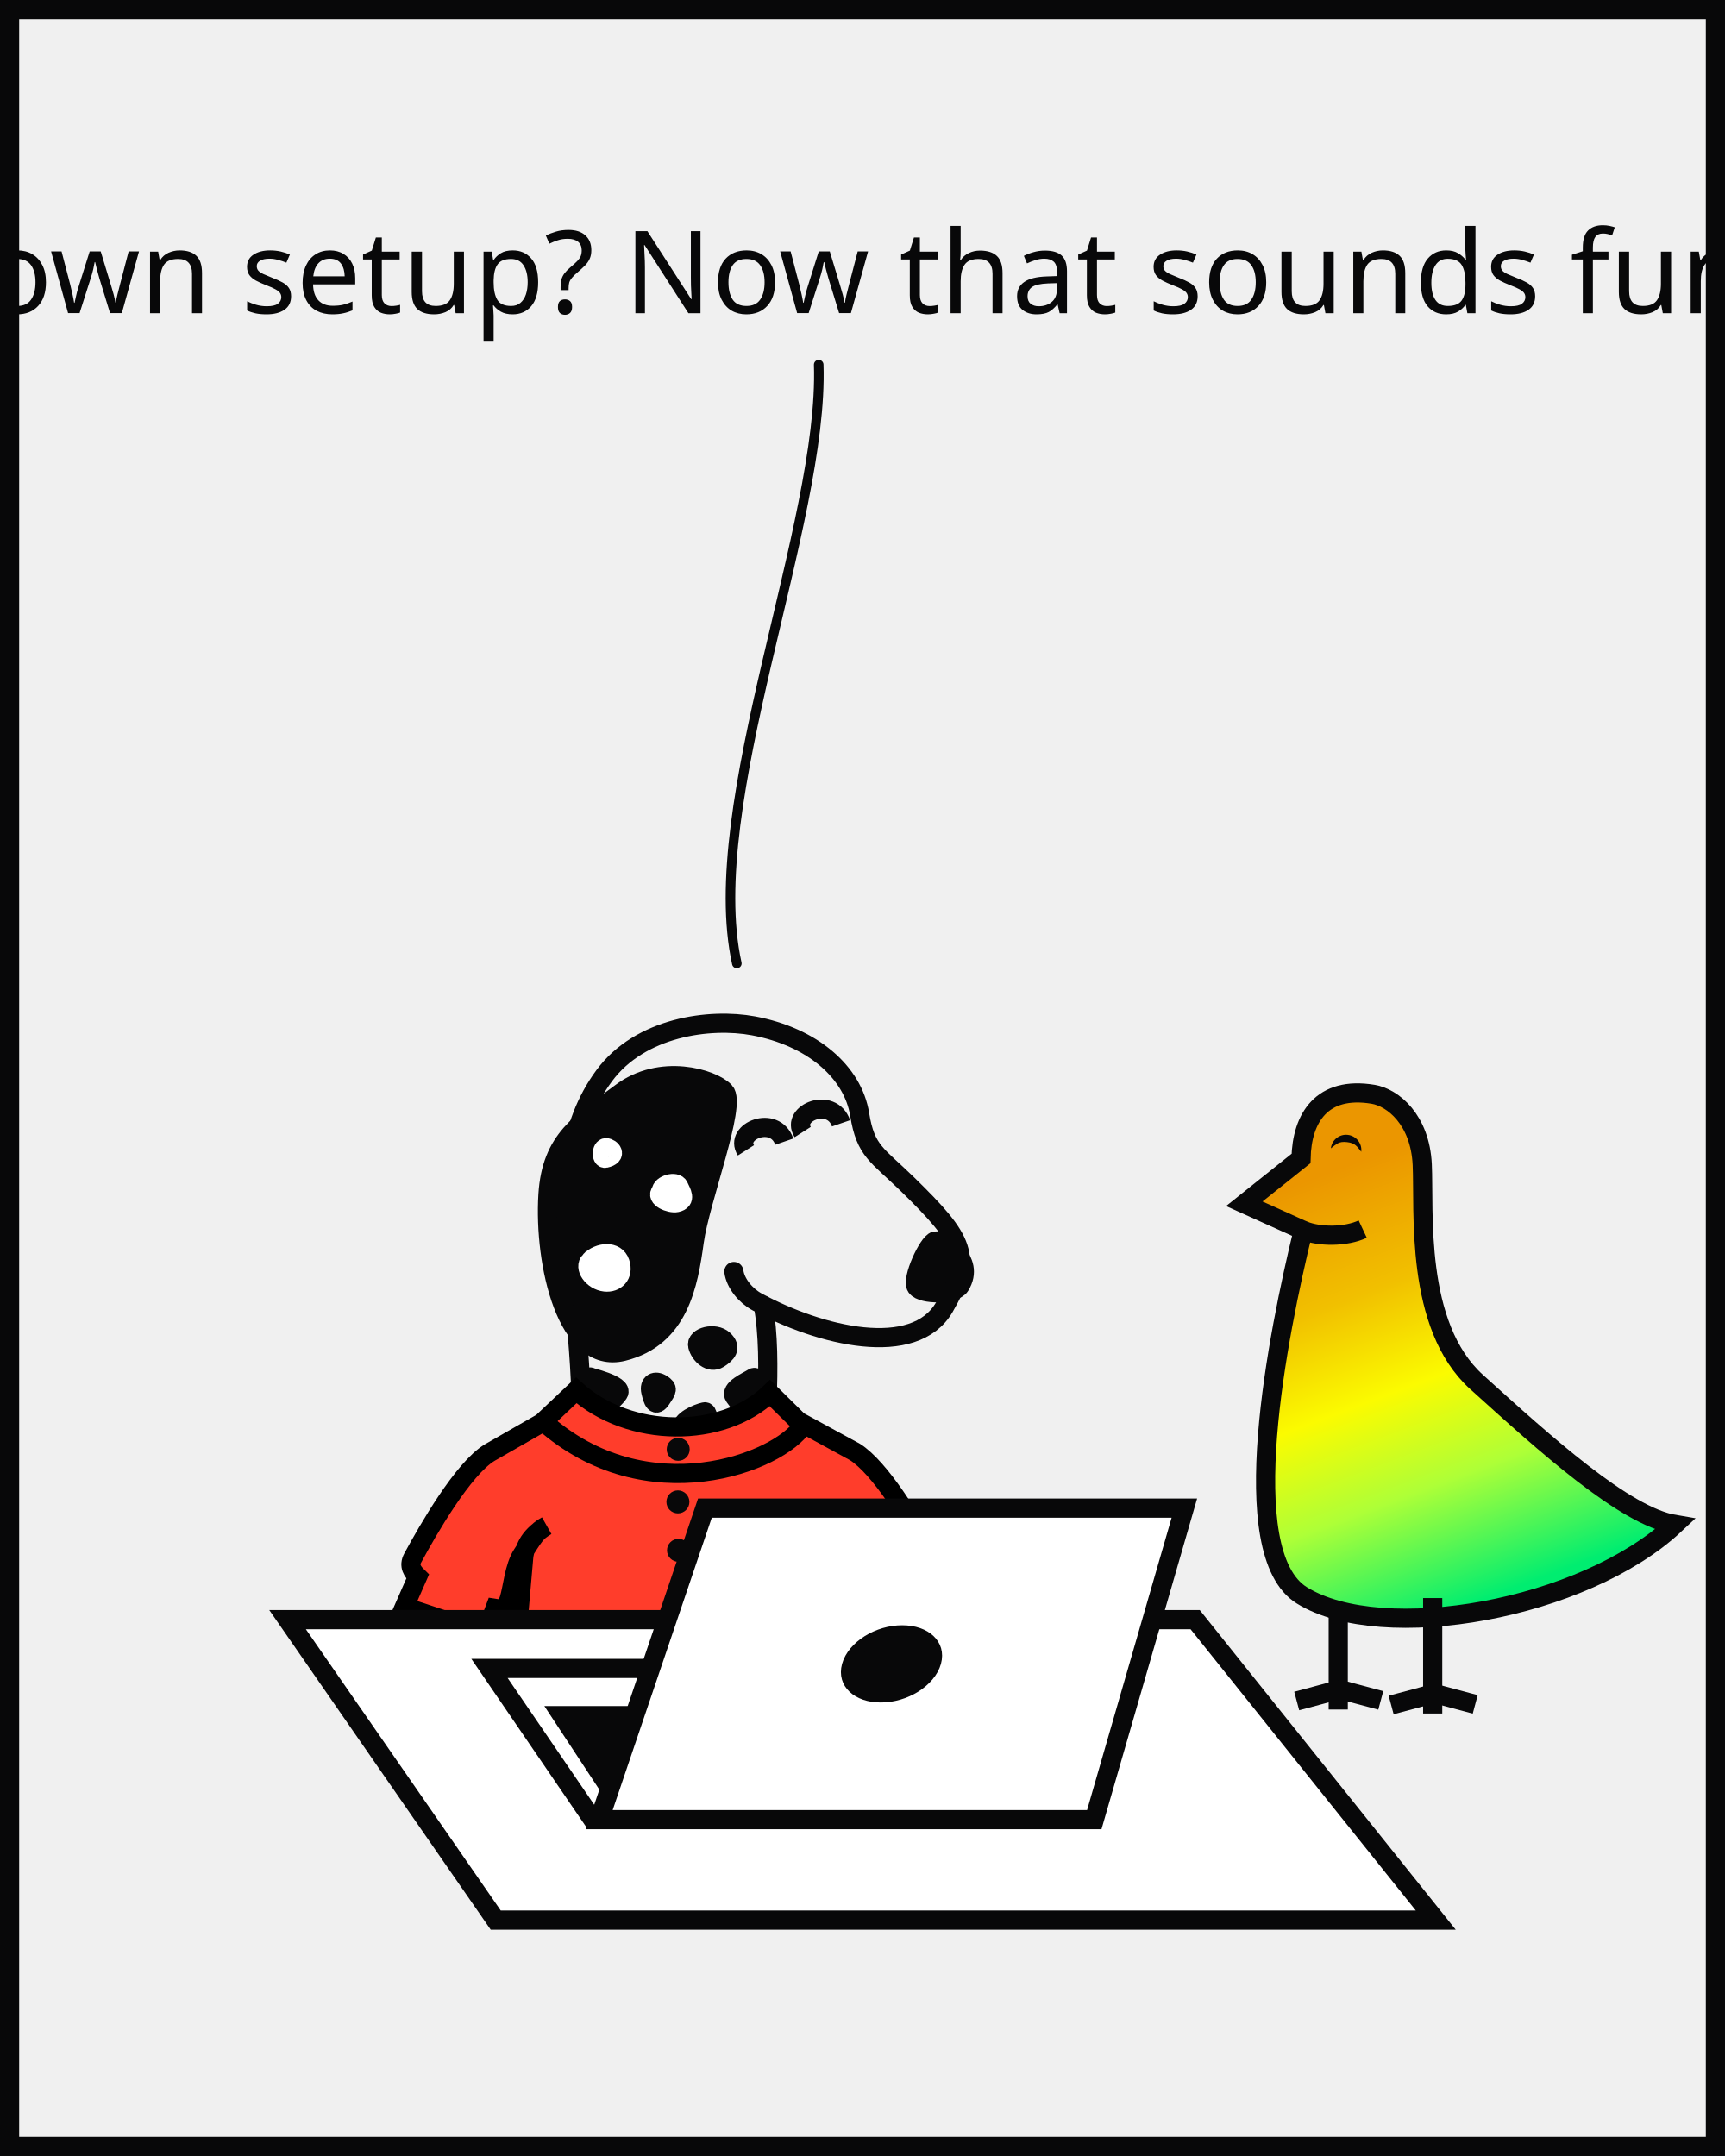
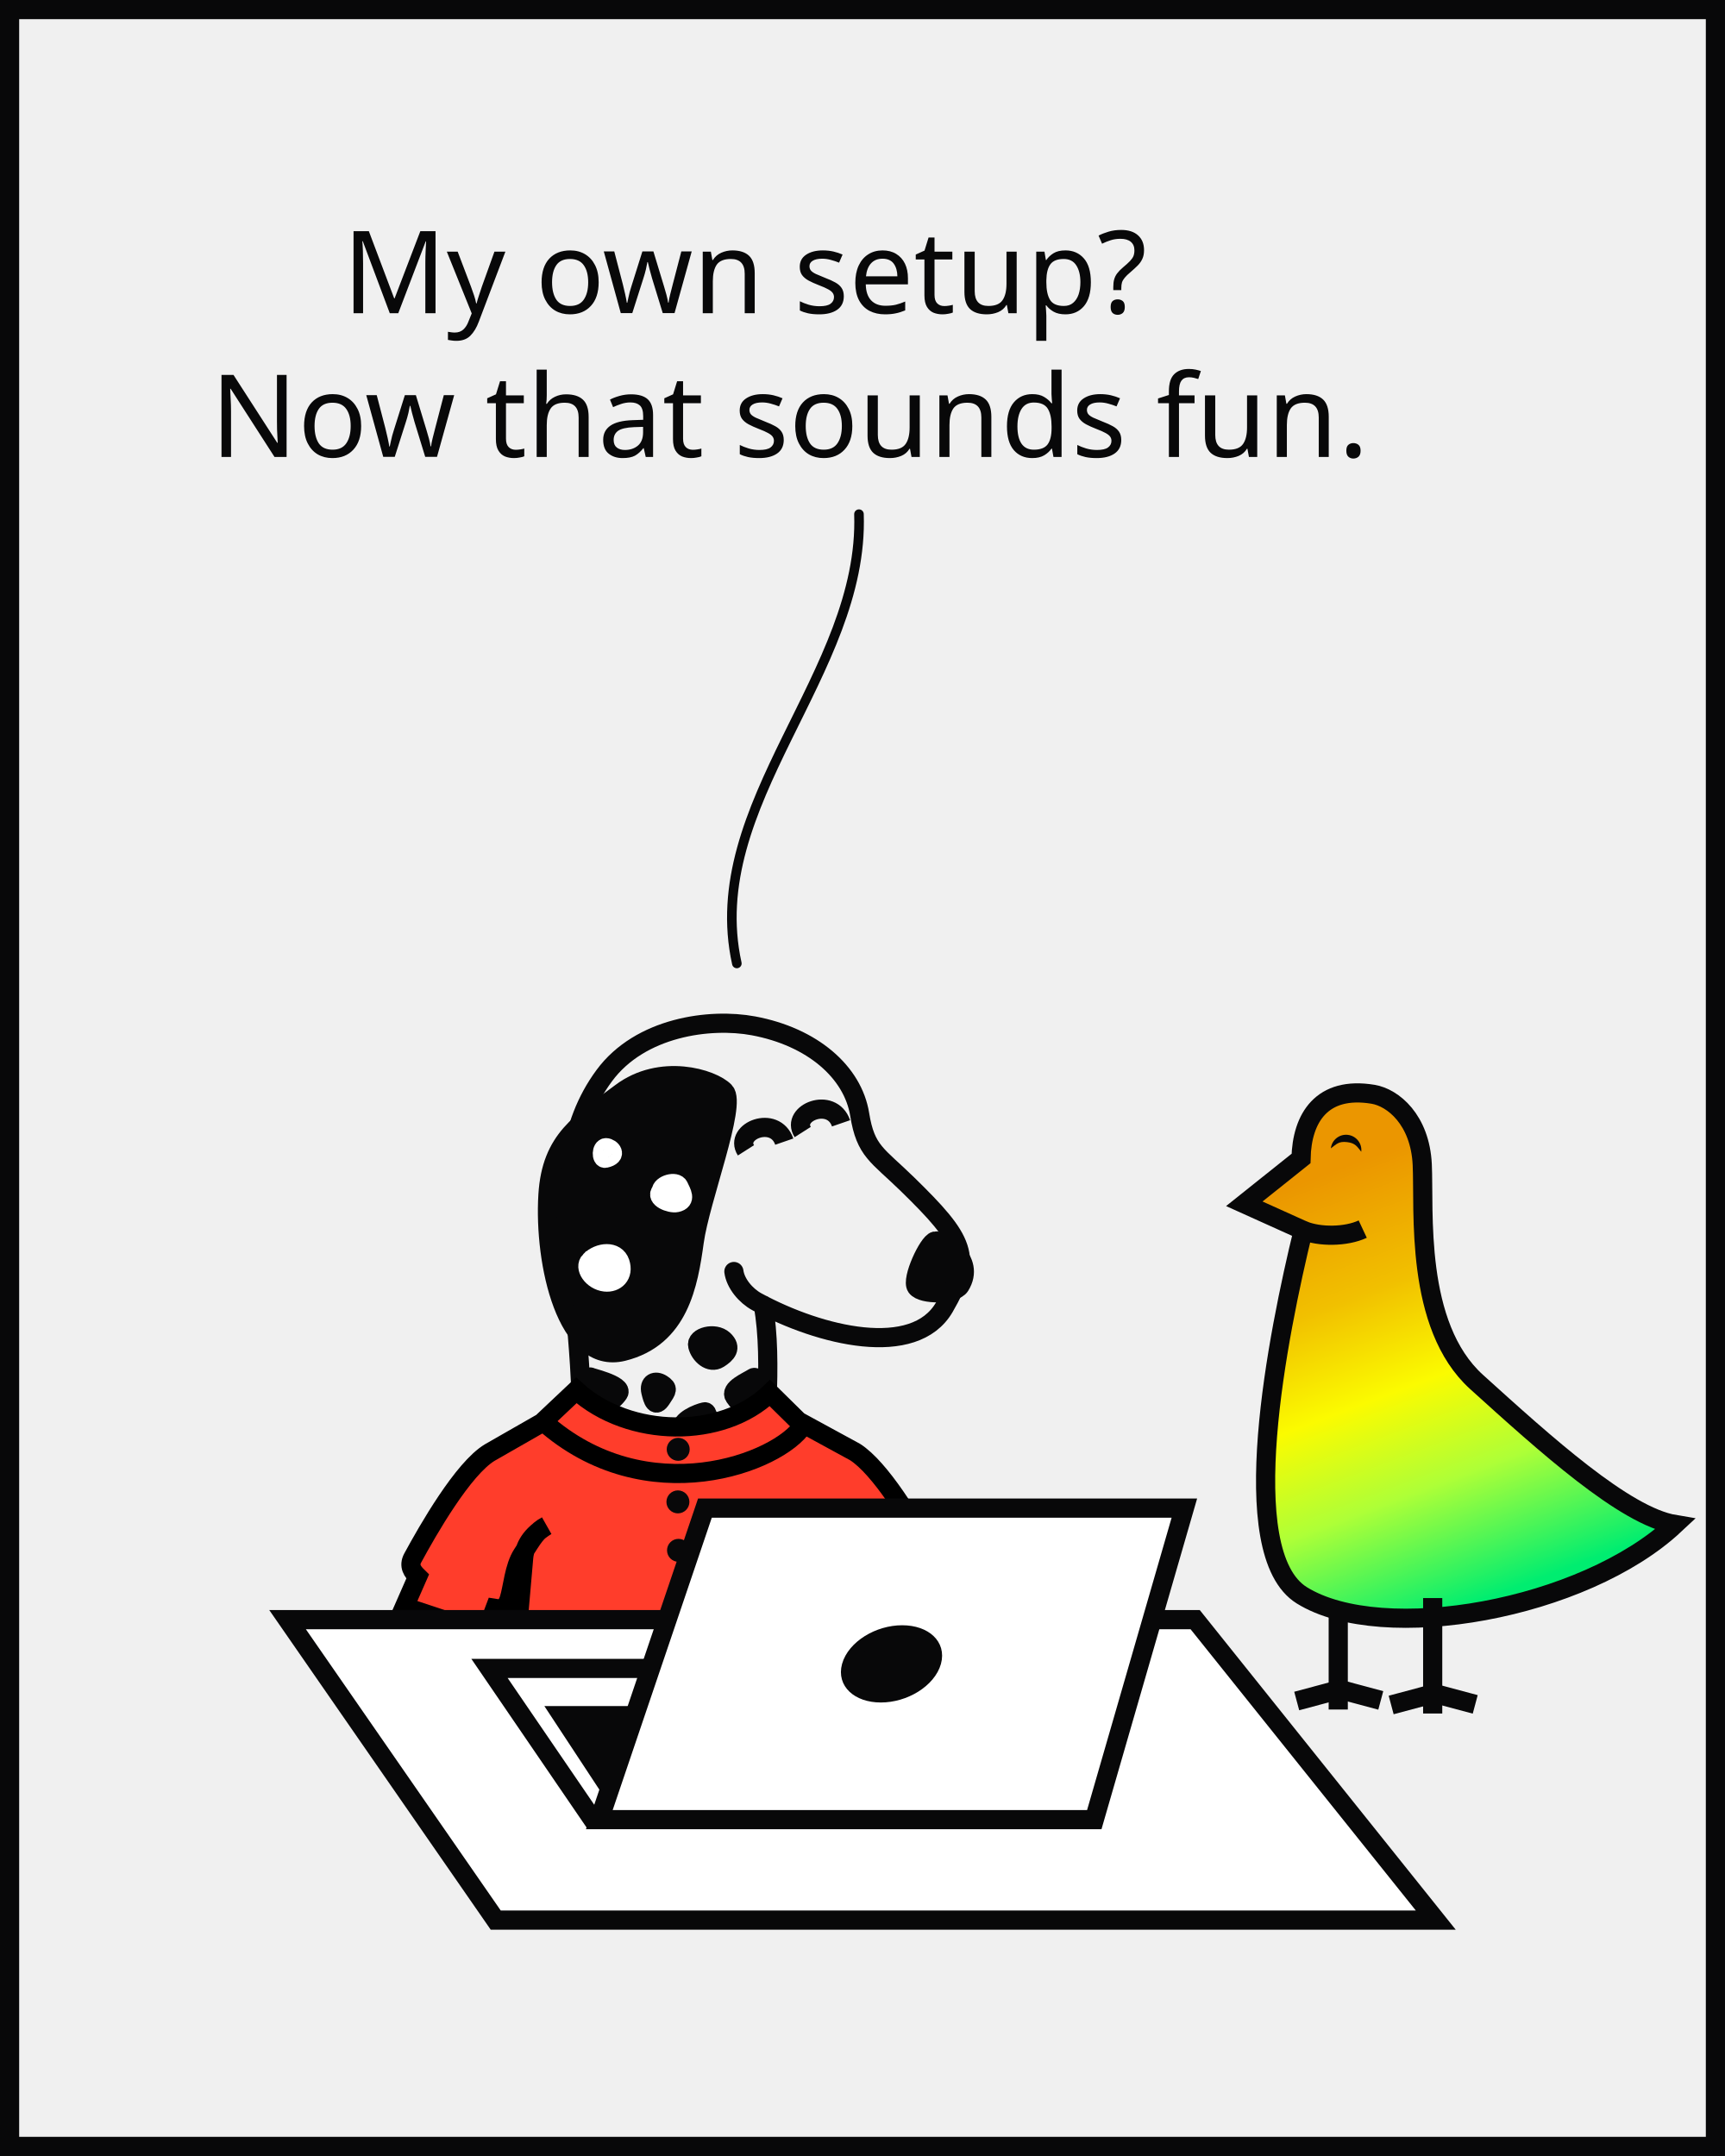
<svg xmlns="http://www.w3.org/2000/svg" xmlns:xlink="http://www.w3.org/1999/xlink" width="1080" height="1350" viewBox="0 0 285.75 357.188" version="1.1" id="svg1">
  <defs id="defs1">
    <rect x="337.606" y="293.087" width="868.13" height="871.84" id="rect26" />
    <rect x="358.011" y="335.751" width="877.405" height="734.572" id="rect25" />
    <rect x="418.448" y="244.753" width="748.074" height="801.367" id="rect16" />
    <clipPath clipPathUnits="userSpaceOnUse" id="clipPath3">
      <rect style="fill:#370188;stroke:#370188;stroke-width:3.175" id="rect4" width="387.914" height="225.631" x="-131.677" y="-44.13" ry="1.595" />
    </clipPath>
    <clipPath clipPathUnits="userSpaceOnUse" id="clipPath1">
      <rect style="fill:#ffb65b;stroke:#080809;stroke-width:1;stroke-opacity:1" id="rect2" width="52.834" height="56.148" x="25.121" y="5.599" />
    </clipPath>
    <clipPath clipPathUnits="userSpaceOnUse" id="clipPath1-3">
      <rect style="fill:#ffb65b;stroke:#080809;stroke-width:1;stroke-opacity:1" id="rect2-6" width="52.834" height="56.148" x="25.121" y="5.599" />
    </clipPath>
    <clipPath clipPathUnits="userSpaceOnUse" id="clipPath4">
      <rect style="fill:none;fill-opacity:1;fill-rule:nonzero;stroke:#080809;stroke-width:1;stroke-dasharray:none;stroke-opacity:1" id="rect5" width="89" height="111.5" x="-26.687" y="-22.033" transform="rotate(14.43158)" />
    </clipPath>
    <clipPath clipPathUnits="userSpaceOnUse" id="clipPath2">
      <rect style="fill:#080809;fill-opacity:1;stroke:#080809;stroke-width:1;stroke-opacity:1" id="rect3" width="48.395" height="54.33" x="23.845" y="9.97" />
    </clipPath>
    <clipPath clipPathUnits="userSpaceOnUse" id="clipPath6">
      <rect style="fill:#ff8535;fill-opacity:1;stroke:#0b0b0d;stroke-width:0.612;stroke-linecap:round" id="rect7" width="42.496" height="52.519" x="31.848" y="8.877" />
    </clipPath>
    <linearGradient xlink:href="#linearGradient220-8" id="linearGradient50" gradientUnits="userSpaceOnUse" gradientTransform="matrix(-4.130182,0.4632742,0.4632742,4.130182,3831.672,-1003.352)" x1="825.864" y1="559.992" x2="860.428" y2="627.826" />
    <linearGradient id="linearGradient220-8">
      <stop style="stop-color:#eb9600;stop-opacity:1;" offset="0.05" id="stop215-1" />
      <stop style="stop-color:#f1c000;stop-opacity:1;" offset="0.299" id="stop216-6" />
      <stop style="stop-color:#fbfb00;stop-opacity:1;" offset="0.503" id="stop217-1" />
      <stop style="stop-color:#aeff37;stop-opacity:1;" offset="0.703" id="stop218-5" />
      <stop style="stop-color:#00ed70;stop-opacity:1;" offset="0.95" id="stop219-7" />
    </linearGradient>
    <clipPath clipPathUnits="userSpaceOnUse" id="clipPath1-3-2">
      <rect style="fill:#ffb65b;stroke:#080809;stroke-width:1;stroke-opacity:1" id="rect2-6-9" width="52.834" height="56.148" x="25.121" y="5.599" />
    </clipPath>
  </defs>
  <g id="layer1">
    <g id="g2" transform="matrix(3.175,0,0,3.175,-51.8537,118.5097)" clip-path="url(#clipPath1-3-2)">
      <g id="g19-2-6-7-7-7" transform="translate(-140.3533,-19.48443)" style="display:inline">
        <path id="path1-2-0-3-2-0-0" style="fill:none;stroke:#080809;stroke-width:1;stroke-linecap:round" d="m 194.975,48.506 c 0.081,0.62 0.616,1.262 1.201,1.58 3.307,1.797 8.212,2.983 9.778,0.284 1.528,-2.634 1.043,-3.519 -1.915,-6.41 -1.589,-1.553 -2.189,-1.717 -2.5,-3.647 -0.356,-2.212 -2.464,-4.052 -5.545,-4.626 -2.258,-0.421 -5.906,0.05 -7.786,2.603 -3.882,5.272 -0.371,12.437 -1.383,21.566 m 9.681,-9.604 c 0.545,2.982 -0.01,7.346 -0.023,9.135 l -9.658,0.469" />
        <path style="fill:#080809;fill-opacity:1;stroke:#080809;stroke-width:1;stroke-linecap:butt;stroke-opacity:1" d="m 204.499,49.313 c 0.3,0.422 1.986,0.406 2.275,-0.062 0.848,-1.372 -0.934,-2.416 -1.296,-2.336 -0.362,0.08 -1.259,2.004 -0.979,2.398 z" id="path8-9-8-4-7-5-6" />
        <path style="fill:#080809;fill-opacity:1;stroke:#080809;stroke-width:1;stroke-linecap:butt;stroke-opacity:1" d="m 192.273,56.75 c 0.113,0.473 0.741,1.907 1.046,1.45 0.305,-0.457 0.485,-2.452 0.123,-2.372 -0.362,0.08 -1.281,0.453 -1.169,0.922 z" id="path8-8-97-0-8-5-9-8" />
        <path style="fill:#080809;fill-opacity:1;stroke:#080809;stroke-width:1;stroke-linecap:butt;stroke-opacity:1" d="m 195.008,55.037 c 0.27,0.405 1.391,1.584 1.518,1.05 0.127,-0.535 -0.227,-2.238 -0.538,-2.038 -0.311,0.201 -1.248,0.587 -0.98,0.988 z" id="path8-8-9-6-9-9-0-5-5" />
        <path style="fill:#080809;fill-opacity:1;stroke:#080809;stroke-width:1;stroke-linecap:butt;stroke-opacity:1" d="m 187.392,55.581 c 0.3,0.422 1.255,-0.257 1.56,-0.714 0.305,-0.457 -1.679,-0.88 -1.464,-0.857 0.214,0.023 -0.375,1.178 -0.095,1.571 z" id="path8-3-8-5-2-8-9-52" />
        <path style="fill:#080809;fill-opacity:1;stroke:#080809;stroke-width:1;stroke-linecap:butt;stroke-opacity:1" d="m 193.086,52.38 c 0.113,0.473 0.641,0.963 1.105,0.669 0.389,-0.247 0.696,-0.557 0.247,-0.976 -0.449,-0.419 -1.464,-0.162 -1.352,0.307 z" id="path8-8-8-6-7-2-0-5-3" />
        <path style="fill:#080809;fill-opacity:1;stroke:#080809;stroke-width:1;stroke-linecap:butt;stroke-opacity:1" d="m 190.642,54.783 c 0.113,0.473 0.236,0.834 0.541,0.377 0.305,-0.457 0.381,-0.55 0.037,-0.776 -0.345,-0.226 -0.69,-0.07 -0.578,0.399 z" id="path8-8-8-9-1-3-9-7-4-7-9" />
        <g id="g5-3-9-9-6-9" transform="translate(-3.3333333e-6)">
          <path style="fill:#080809;fill-opacity:1;stroke:#080809;stroke-width:1;stroke-linecap:butt;stroke-opacity:1" d="m 189.076,39.185 c -2.073,1.567 -3.622,2.399 -3.802,5.321 -0.221,3.589 0.979,8.897 3.913,8.173 2.934,-0.724 3.414,-3.52 3.719,-5.73 0.305,-2.21 2.236,-7.158 1.589,-7.837 -0.647,-0.679 -3.346,-1.494 -5.419,0.073 z" id="path7-6-3-2-5-5-8" />
          <path style="fill:#ffffff;fill-opacity:1;stroke:#ffffff;stroke-width:1;stroke-linecap:butt;stroke-opacity:1" d="m 187.47,47.95 c -0.34,0.348 0.13,1.031 0.781,1.104 0.546,0.061 1.002,-0.359 0.783,-1.012 -0.219,-0.653 -1.105,-0.561 -1.563,-0.092 z" id="path8-8-81-0-3-6-0-3-0" />
          <path style="fill:#ffffff;fill-opacity:1;stroke:#ffffff;stroke-width:1;stroke-linecap:butt;stroke-opacity:1" d="m 191.185,44.317 c -0.34,0.348 0.476,0.665 0.801,0.594 0.537,-0.116 0.248,-0.542 0.11,-0.849 -0.138,-0.307 -0.912,-0.092 -0.912,0.255 z" id="path8-8-81-1-61-2-8-4-9-0" />
          <path style="fill:#ffffff;fill-opacity:1;stroke:#ffffff;stroke-width:1;stroke-linecap:butt;stroke-opacity:1" d="m 188.266,42.597 c 0.666,-0.145 0.289,-0.546 0.04,-0.552 -0.25,-0.005 -0.254,0.599 -0.04,0.552 z" id="path8-8-81-1-6-6-4-4-1-6-5" />
        </g>
        <path style="fill:none;fill-opacity:1;stroke:#080809;stroke-width:1;stroke-dasharray:none;stroke-opacity:1" d="m 197.604,41.729 c -0.488,-1.415 -2.636,-0.545 -2,0.454" id="path32-7" />
        <path style="display:inline;fill:none;fill-opacity:1;stroke:#080809;stroke-width:1;stroke-dasharray:none;stroke-opacity:1" d="m 200.566,40.774 c -0.488,-1.415 -2.636,-0.545 -2,0.454" id="path32-7-5" />
      </g>
      <g id="g2-3-3-8-8-2" transform="translate(9.12835,-3.283261)" style="display:inline">
        <path style="fill:#ffffff;fill-opacity:1;stroke:#000000;stroke-width:1;stroke-linecap:butt;stroke-opacity:1" d="m 51.337,48.968 c 2.567,6.146 6.229,3.743 3.674,-1.419" id="path10-8-6-3-4-6-4-9" />
        <path style="fill:#080809;fill-opacity:1;stroke:#080809;stroke-width:1;stroke-linecap:butt;stroke-opacity:1" d="m 53.222,51.114 c 0.024,0.104 -0.102,0.385 0.091,0.431 0.36,0.086 0.918,-0.192 0.801,-0.25 -0.349,-0.172 -0.922,-0.311 -0.892,-0.182 z" id="path8-8-8-7-7-5-7-7-1-6" />
      </g>
      <g id="g3-1-9-3-2-2" transform="rotate(-9.637555,15.34181,-8.670671)" style="display:inline">
        <path style="fill:#ffffff;fill-opacity:1;stroke:#000000;stroke-width:1;stroke-linecap:butt;stroke-opacity:1" d="m 29.728,47.011 c -4.143,5.235 0.342,8.071 2.99,2.564" id="path10-86-0-0-1-6-2" />
        <path style="fill:#080809;fill-opacity:1;stroke:#080809;stroke-width:1;stroke-linecap:butt;stroke-opacity:1" d="m 28.325,50.227 c 0.184,0.451 0.328,0.673 0.742,0.311 0.347,-0.303 0.215,-0.424 0.113,-0.581 -0.102,-0.157 -1.038,-0.176 -0.856,0.27 z" id="path8-8-8-91-5-9-7-5-8-7" />
      </g>
      <path style="display:inline;fill:none;fill-opacity:1;stroke:#000000;stroke-width:1;stroke-linecap:butt;stroke-opacity:1" d="m -219.72,63.339 c -0.173,5.429 5.528,5.309 5.357,0.271" id="path12-9-3-3-3-5-4" transform="translate(263.3772,3.234928)" />
      <path style="display:inline;fill:none;fill-opacity:1;stroke:#000000;stroke-width:1;stroke-linecap:butt;stroke-opacity:1" d="m -209.355,63.384 c -0.173,5.429 5.528,5.309 5.357,0.271" id="path12-6-1-8-0-1-5-0" transform="translate(263.3772,3.234928)" />
      <path style="display:inline;fill:#fbfb00;fill-opacity:1;fill-rule:nonzero;stroke:#000000;stroke-width:1;stroke-dasharray:none;stroke-opacity:1" d="m -221.23,65.254 8.213,-0.016 1.039,-6.785 1.08,6.767 8.378,0.114 -1.38,-14.724 c -4.084,-0.031 -9.962,-0.059 -16.237,-0.09 z" id="path55-9-7-5-0-7-1-8-9-7" transform="translate(263.3772,3.234928)" />
      <g id="g4-1-5-1-7-5" style="display:inline" transform="translate(9.12835,-3.283261)">
        <path style="fill:#ff3d2b;fill-opacity:1;stroke:#000000;stroke-width:1;stroke-linecap:butt;stroke-opacity:1" d="m 48.863,40.115 2.95,1.608 c 1.294,0.82 3.014,3.598 3.879,5.318 0.428,0.851 0.538,1.121 0.169,1.427 l 0.441,1.278 -4.324,1.387 -0.415,-1.107 c -0.411,0.098 -0.718,0.024 -0.98,-0.766 -0.264,-0.795 -0.666,-1.835 -1.039,-2.394 -0.559,-0.838 -0.855,-1.09 -1.281,-1.296 0.562,0.267 1.193,0.429 1.299,1.295 l 0.956,7.818 c 0.068,0.556 -0.032,0.82 -0.414,0.894 l 0.223,1.571 -16.245,-0.018 0.256,-1.658 c -0.303,-0.194 -0.509,-0.392 -0.452,-0.834 0,0 0.453,-5.355 0.64,-7.405 0.032,-0.353 0.179,-1.05 1.19,-1.659 -0.537,0.285 -0.681,0.589 -1.265,1.493 -0.429,0.664 -0.493,1.731 -0.683,2.332 -0.14,0.443 -0.373,0.547 -0.74,0.486 l -0.497,1.317 -4.23,-1.401 0.693,-1.579 c -0.269,-0.263 -0.48,-0.557 -0.257,-0.969 0.777,-1.433 2.624,-4.671 4.028,-5.507 l 2.716,-1.554 1.787,-1.687 c 2.781,2.51 7.623,2.535 10.105,0.142 z" id="path9-1-0-8-4-7-1" />
        <path style="fill:none;fill-opacity:1;stroke:#000000;stroke-width:1;stroke-linecap:butt;stroke-opacity:1" d="m 35.542,40.133 c 5.403,4.813 12.324,2.14 13.556,0.205" id="path16-4-5-5-3-6-9" />
        <circle style="fill:#080809;fill-opacity:1;stroke:#080809;stroke-width:0.253;stroke-opacity:1" id="path3-29-2-0-8-9-8-4-9-8-0-68" cx="42.588" cy="41.583" r="0.473" />
        <circle style="fill:#080809;fill-opacity:1;stroke:#080809;stroke-width:0.253;stroke-opacity:1" id="path3-29-2-0-8-23-7-1-9-3-0-0" cx="42.573" cy="44.326" r="0.473" />
        <circle style="fill:#080809;fill-opacity:1;stroke:#080809;stroke-width:0.253;stroke-opacity:1" id="path3-29-2-0-8-7-4-9-7-5-9-0" cx="42.604" cy="46.854" r="0.473" />
        <circle style="fill:#080809;fill-opacity:1;stroke:#080809;stroke-width:0.253;stroke-opacity:1" id="path3-29-2-0-8-90-6-0-3-0-2-7" cx="42.598" cy="49.273" r="0.473" />
        <circle style="fill:#080809;fill-opacity:1;stroke:#080809;stroke-width:0.253;stroke-opacity:1" id="path3-29-2-0-8-71-7-7-8-4-6-61" cx="42.584" cy="51.626" r="0.473" />
        <circle style="fill:#080809;fill-opacity:1;stroke:#080809;stroke-width:0.253;stroke-opacity:1" id="path3-29-2-0-8-6-9-3-2-7-5-4" cx="42.599" cy="53.975" r="0.473" />
      </g>
    </g>
    <g id="g2-2" transform="matrix(-3.175,0,0,3.175,542.402,80.54464)">
      <path style="fill:#ffffff;fill-opacity:1;stroke:#080809;stroke-width:1;stroke-linejoin:miter;stroke-dasharray:none;stroke-opacity:1" d="M 155.832,59.145 H 108.478 L 95.925,74.823 h 49.046 z" id="path2-3" />
      <path style="fill:#ffffff;fill-opacity:1;stroke:#080809;stroke-width:1;stroke-linejoin:miter;stroke-dasharray:none;stroke-opacity:1" d="m 139.784,69.76 5.512,-8.069 h -8.096" id="path21" />
      <path style="fill:#ffffff;fill-opacity:1;stroke:#080809;stroke-width:1;stroke-linejoin:miter;stroke-dasharray:none;stroke-opacity:1" d="m 139.567,69.58 h -25.825 l -4.7,-16.255 h 25.015 z" id="path18" />
      <ellipse style="fill:#080809;fill-opacity:1;stroke:#080809;stroke-width:0.745;stroke-linejoin:miter;stroke-dasharray:none;stroke-opacity:1" id="path20" cx="-107.331" cy="63.758" rx="2.207" ry="1.718" transform="matrix(-1,0,0.2664838,0.9638394,0,0)" />
      <path style="fill:#080809;fill-opacity:1;stroke:#080809;stroke-width:0.813;stroke-linejoin:miter;stroke-dasharray:none;stroke-opacity:1" d="m 139.194,67.838 2.486,-3.778 h -3.804 z" id="path22" />
    </g>
    <rect style="fill:none;fill-opacity:1;fill-rule:nonzero;stroke:#080809;stroke-width:3.175;stroke-dasharray:none;stroke-opacity:1" id="rect113-4-2" width="282.575" height="354.012" x="1.587" y="1.587" />
-     <text xml:space="preserve" style="font-style:normal;font-variant:normal;font-weight:normal;font-stretch:normal;font-size:19.05px;font-family:'Nanum Pen';-inkscape-font-specification:'Nanum Pen';text-align:center;letter-spacing:0px;word-spacing:0px;writing-mode:lr-tb;direction:ltr;text-anchor:middle;white-space:pre;inline-size:261.132;display:inline;fill:#080809;fill-opacity:1;stroke:none;stroke-width:1.587;stroke-linecap:round;stroke-dasharray:none;stroke-opacity:1" x="-17.829" y="156.497" id="text17-6-5-0-9-6" transform="translate(160.4565,-104.6054)">
-       <tspan x="-17.829" y="156.497" id="tspan1">My own setup? Now that sounds fun.</tspan>
+     <text xml:space="preserve" style="font-style:normal;font-variant:normal;font-weight:normal;font-stretch:normal;font-size:19.05px;font-family:'Nanum Pen';-inkscape-font-specification:'Nanum Pen';text-align:center;letter-spacing:0px;word-spacing:0px;writing-mode:lr-tb;direction:ltr;text-anchor:middle;white-space:pre;inline-size:261.132;display:inline;fill:#080809;fill-opacity:1;stroke:none;stroke-width:1.587;stroke-linecap:round;stroke-dasharray:none;stroke-opacity:1" x="-17.829" y="156.497" id="text17-6-5-0-9-6" transform="translate(161.0125,-104.6054)">
+       <tspan x="-17.829" y="156.497" id="tspan2">My own setup?
+ </tspan>
+       <tspan x="-17.829" y="180.309" id="tspan3">Now that sounds fun.</tspan>
    </text>
-     <path style="fill:none;fill-opacity:1;stroke:#080809;stroke-width:1.587;stroke-linecap:round;stroke-dasharray:none;stroke-opacity:1" d="M 122.058,159.616 C 116.234,133.247 136.513,86.716 135.622,60.412" id="path13-1-9-2-1-7-8-0-7-8" />
+     <path style="fill:none;fill-opacity:1;stroke:#080809;stroke-width:1.587;stroke-linecap:round;stroke-dasharray:none;stroke-opacity:1" d="m 122.058,159.616 c -5.824,-26.369 21.123,-48.131 20.232,-74.435" id="path13-1-9-2-1-7-8-0-7-8" />
    <g id="g40" transform="matrix(3.175,0,0,3.175,-20.99738,161.4578)">
      <g id="g39" transform="matrix(-0.08333333,0,0,0.08333333,134.8486,-132.9354)">
        <g id="g34" transform="translate(286.0124)">
          <path style="fill:#080809;fill-opacity:1;stroke:#080809;stroke-width:12;stroke-linecap:butt;stroke-dasharray:none;stroke-opacity:1" d="m 414.956,1983.144 v 72.282" id="path33" />
          <path style="fill:#080809;fill-opacity:1;stroke:#080809;stroke-width:12;stroke-linecap:butt;stroke-dasharray:none;stroke-opacity:1" d="m 388.326,2049.72 25.614,-6.863 27.016,7.239" id="path34" />
        </g>
        <path style="display:inline;fill:url(#linearGradient50);stroke:#080809;stroke-width:12;stroke-dasharray:none;stroke-opacity:1" d="m 722.899,1755.387 36.885,-16.635 -35.515,-28.352 c -0.543,-25.498 -13.111,-45.532 -45.105,-40.214 -12.468,2.072 -29.444,15.875 -30.794,44.022 -1.363,28.419 5.033,100.815 -34.013,136.119 -42.643,38.557 -92.704,84.024 -124.159,89.256 57.048,53.398 183.082,75.692 233.571,44.336 42.767,-26.561 14.776,-164.18 -0.87,-228.533 -10.112,4.233 -26.762,4.148 -37.261,-0.773 10.501,4.918 27.146,5.011 37.261,0.773 z" id="path35-2" />
        <path id="path36-2" style="display:inline;fill:#080809;stroke-width:10.996" transform="matrix(-0.9937679,0.1114689,0.1114689,0.9937679,0,0)" d="m -492.085,1772.07 c -2.94,-2.902 -4.256,-5.008 -9.546,-5.008 -5.29,0 -6.333,1.936 -9.612,5.008 -1e-5,-5.29 4.289,-9.579 9.579,-9.579 5.29,0 9.579,4.289 9.579,9.579 z" />
        <g id="g38" transform="translate(286.0124)">
          <path style="fill:#080809;fill-opacity:1;stroke:#080809;stroke-width:12;stroke-linecap:butt;stroke-dasharray:none;stroke-opacity:1" d="m 355.822,1985.635 v 72.282" id="path37-1" />
          <path style="fill:#080809;fill-opacity:1;stroke:#080809;stroke-width:12;stroke-linecap:butt;stroke-dasharray:none;stroke-opacity:1" d="m 329.192,2052.21 25.614,-6.863 27.016,7.239" id="path38-4" />
        </g>
      </g>
    </g>
  </g>
</svg>
